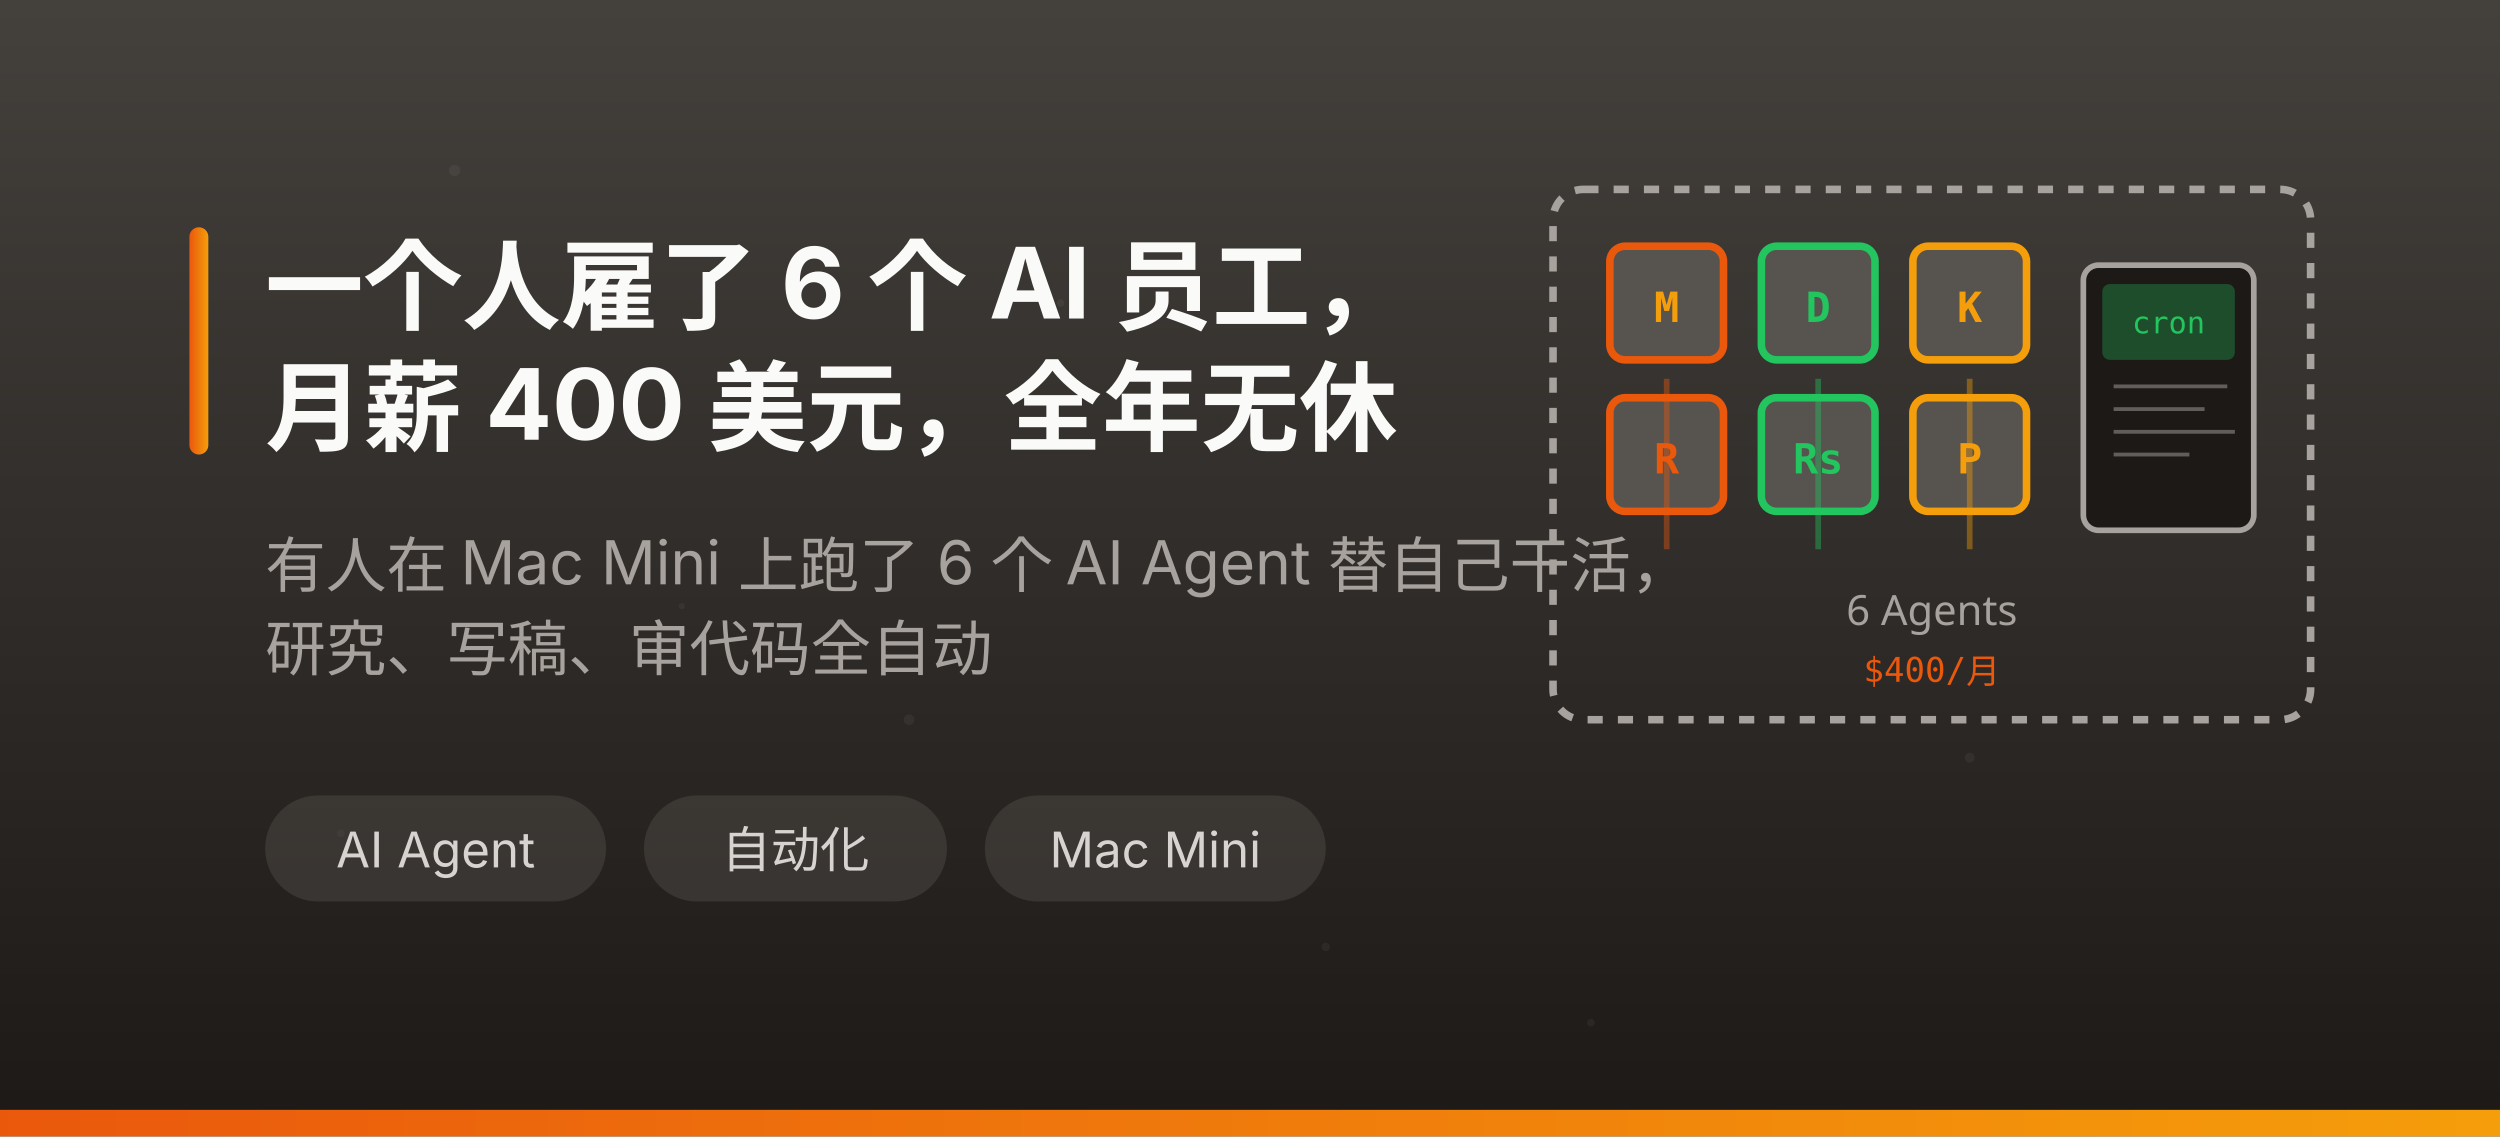
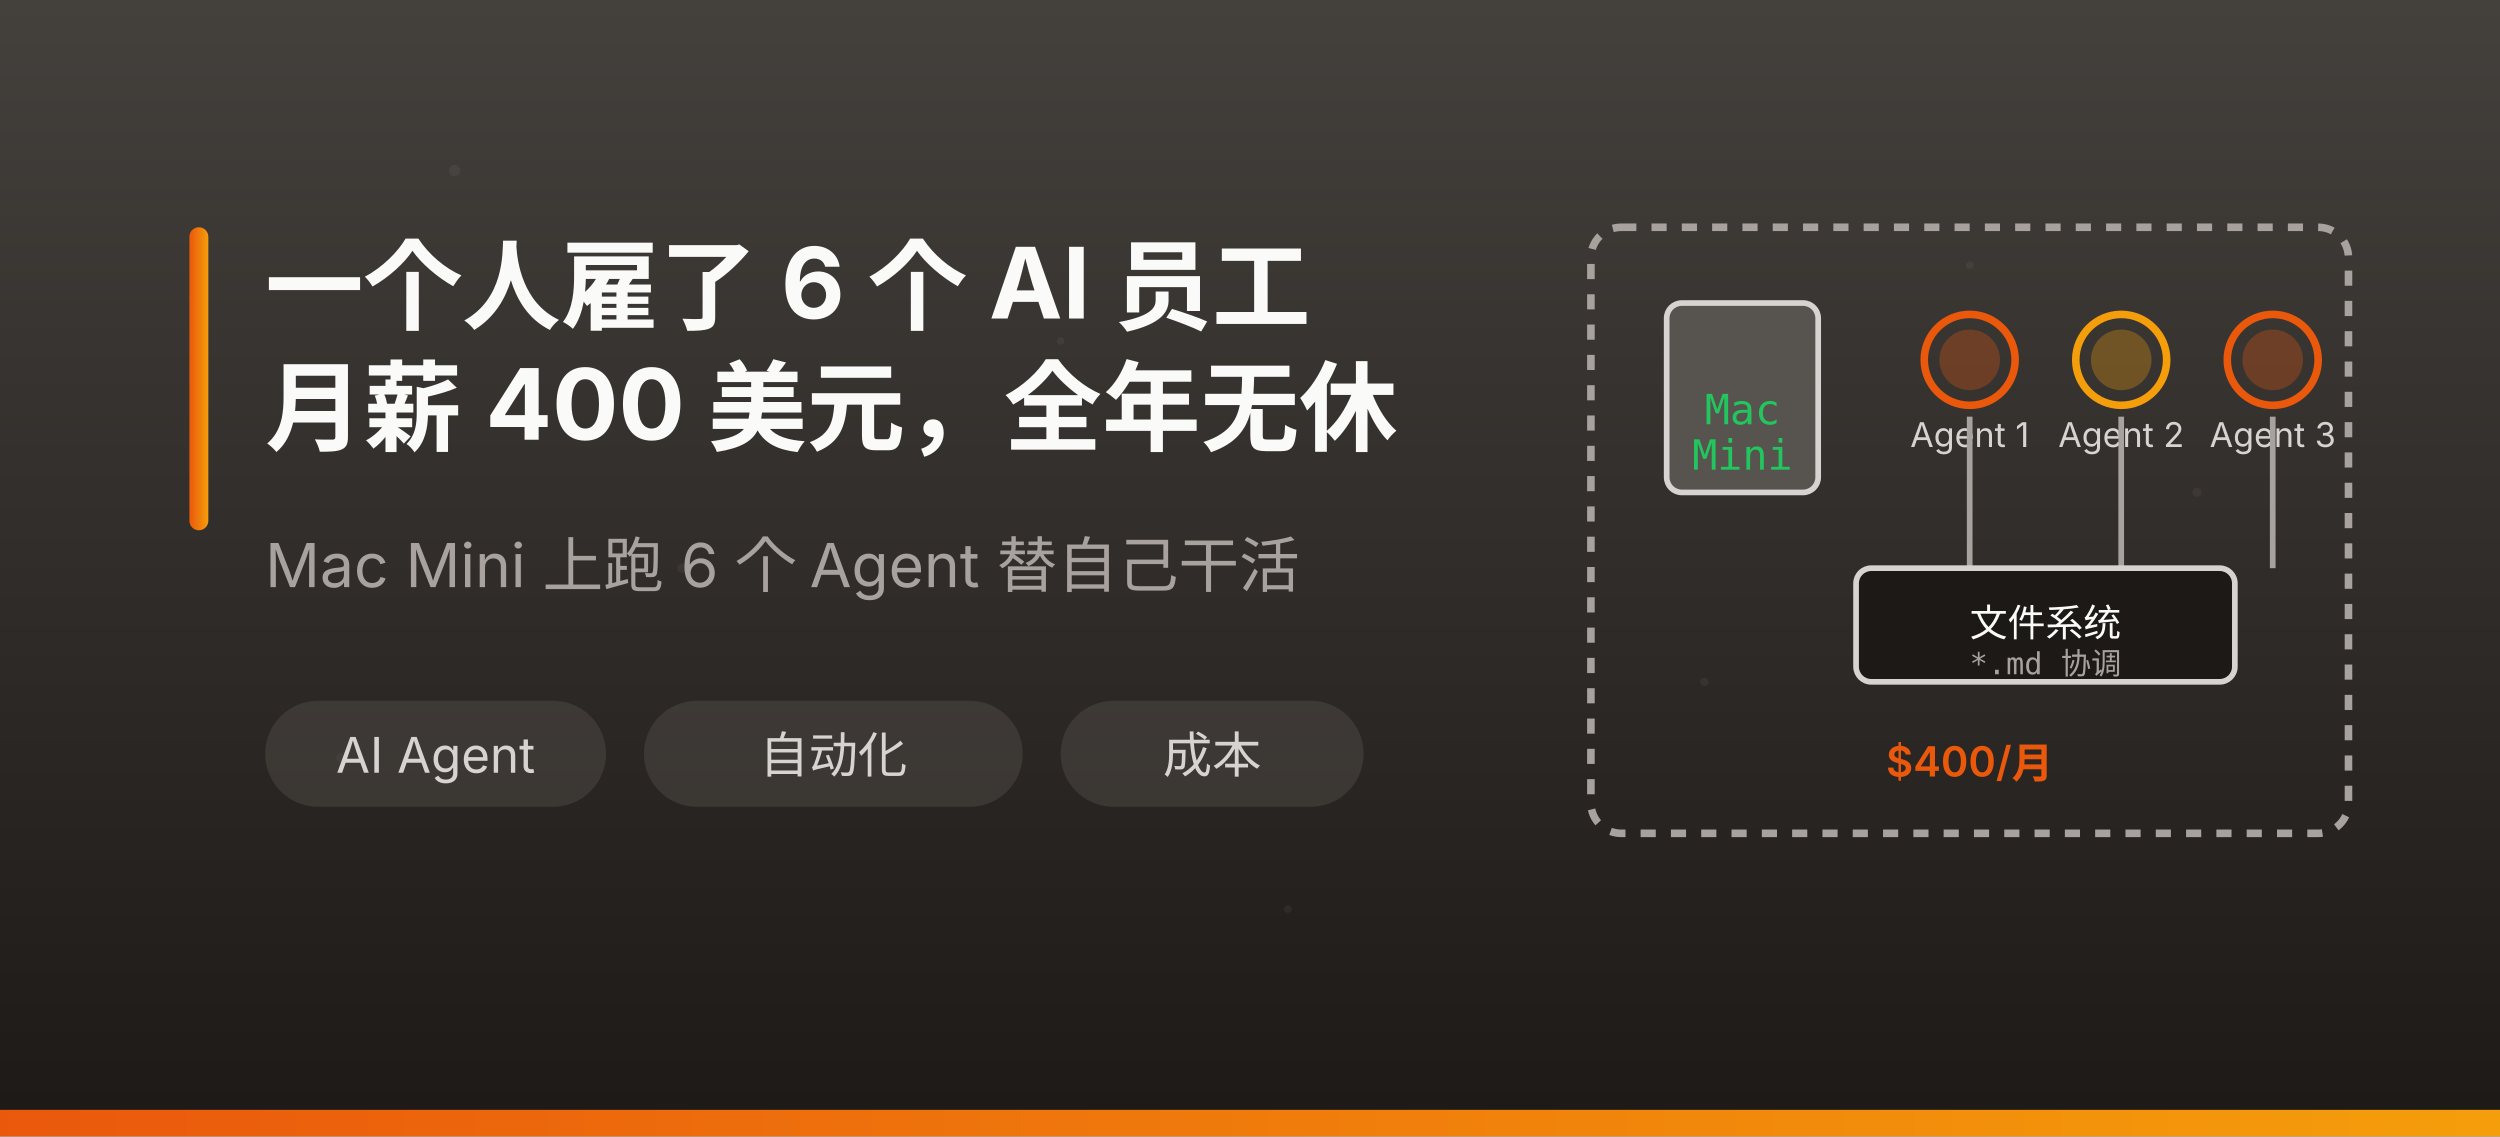
<svg xmlns="http://www.w3.org/2000/svg" viewBox="0 0 660 300">
  <defs>
    <linearGradient id="bgGrad" x1="0%" y1="0%" x2="0%" y2="100%">
      <stop offset="0%" style="stop-color:#44403C" />
      <stop offset="100%" style="stop-color:#1C1917" />
    </linearGradient>
    <linearGradient id="accentGrad" x1="0%" y1="0%" x2="100%" y2="0%">
      <stop offset="0%" style="stop-color:#EA580C" />
      <stop offset="100%" style="stop-color:#F59E0B" />
    </linearGradient>
  </defs>
  <rect width="660" height="300" fill="url(#bgGrad)" />
  <g opacity="0.06">
    <circle cx="120" cy="45" r="1.5" fill="#D6D3D1" />
-     <circle cx="280" cy="80" r="1" fill="#D6D3D1" />
-     <circle cx="450" cy="120" r="1.2" fill="#D6D3D1" />
-     <circle cx="180" cy="160" r="0.8" fill="#D6D3D1" />
-     <circle cx="520" cy="200" r="1.3" fill="#D6D3D1" />
-     <circle cx="90" cy="220" r="1" fill="#D6D3D1" />
-     <circle cx="350" cy="250" r="1.1" fill="#D6D3D1" />
-     <circle cx="580" cy="90" r="0.9" fill="#D6D3D1" />
-     <circle cx="240" cy="190" r="1.4" fill="#D6D3D1" />
-     <circle cx="420" cy="270" r="1" fill="#D6D3D1" />
+     <circle cx="280" cy="90" r="1" fill="#D6D3D1" />
+     <circle cx="180" cy="150" r="1.2" fill="#D6D3D1" />
+     <circle cx="520" cy="70" r="1" fill="#D6D3D1" />
+     <circle cx="90" cy="200" r="1.3" fill="#D6D3D1" />
+     <circle cx="450" cy="180" r="1.1" fill="#D6D3D1" />
+     <circle cx="340" cy="240" r="1" fill="#D6D3D1" />
+     <circle cx="580" cy="130" r="1.2" fill="#D6D3D1" />
  </g>
-   <rect x="50" y="60" width="5" height="60" fill="url(#accentGrad)" rx="2.5" />
-   <text x="70" y="85" font-family="system-ui, -apple-system, sans-serif" font-size="26" font-weight="bold" fill="#FAFAF9">
-     <tspan x="70" dy="0">一个人雇了 6 个 AI 员工，</tspan>
+   <rect x="50" y="60" width="5" height="80" fill="url(#accentGrad)" rx="2.5" />
+   <text x="70" y="85" font-family="system-ui,-apple-system,sans-serif" font-size="26" font-weight="700" fill="#FAFAF9">
+     <tspan x="70" dy="0">一个人雇了 6 个 AI 员工</tspan>
    <tspan x="70" dy="32">月薪 400 美元，全年无休</tspan>
  </text>
-   <text x="70" y="155" font-family="system-ui, -apple-system, sans-serif" font-size="16" fill="#A8A29E">
-     <tspan x="70" dy="0">有人在 Mac Mini 上跑了 6 个 AI Agent 替自己干活，</tspan>
-     <tspan x="70" dy="22">研究、写稿、审代码全自动</tspan>
+   <text x="70" y="155" font-family="system-ui,-apple-system,sans-serif" font-size="16" fill="#A8A29E">
+     Mac Mini 上跑 6 个 Agent 替自己干活
  </text>
-   <g transform="translate(70, 210)">
+   <g transform="translate(70, 185)">
    <rect width="90" height="28" rx="14" fill="#57534E" opacity="0.4" />
-     <text x="45" y="19" font-family="system-ui, -apple-system, sans-serif" font-size="13" fill="#D6D3D1" text-anchor="middle">AI Agent</text>
+     <text x="45" y="19" font-family="system-ui,-apple-system,sans-serif" font-size="13" fill="#D6D3D1" text-anchor="middle">AI Agent</text>
  </g>
-   <g transform="translate(170, 210)">
+   <g transform="translate(170, 185)">
+     <rect width="100" height="28" rx="14" fill="#57534E" opacity="0.4" />
+     <text x="50" y="19" font-family="system-ui,-apple-system,sans-serif" font-size="13" fill="#D6D3D1" text-anchor="middle">自动化</text>
+   </g>
+   <g transform="translate(280, 185)">
    <rect width="80" height="28" rx="14" fill="#57534E" opacity="0.4" />
-     <text x="40" y="19" font-family="system-ui, -apple-system, sans-serif" font-size="13" fill="#D6D3D1" text-anchor="middle">自动化</text>
+     <text x="40" y="19" font-family="system-ui,-apple-system,sans-serif" font-size="13" fill="#D6D3D1" text-anchor="middle">成本</text>
  </g>
-   <g transform="translate(260, 210)">
-     <rect width="90" height="28" rx="14" fill="#57534E" opacity="0.4" />
-     <text x="45" y="19" font-family="system-ui, -apple-system, sans-serif" font-size="13" fill="#D6D3D1" text-anchor="middle">Mac Mini</text>
+   <g transform="translate(420, 60)">
+     <rect x="0" y="0" width="200" height="160" rx="8" fill="none" stroke="#A8A29E" stroke-width="2" stroke-dasharray="4,4" />
+     <rect x="20" y="20" width="40" height="50" rx="4" fill="#57534E" stroke="#D6D3D1" stroke-width="1.5" />
+     <text x="40" y="52" font-family="monospace" font-size="11" fill="#22C55E" text-anchor="middle">Mac</text>
+     <text x="40" y="64" font-family="monospace" font-size="11" fill="#22C55E" text-anchor="middle">Mini</text>
+     <circle cx="100" cy="35" r="12" fill="none" stroke="#EA580C" stroke-width="2" />
+     <circle cx="100" cy="35" r="8" fill="#EA580C" opacity="0.3" />
+     <text x="100" y="58" font-family="system-ui,-apple-system,sans-serif" font-size="9" fill="#D6D3D1" text-anchor="middle">Agent 1</text>
+     <circle cx="140" cy="35" r="12" fill="none" stroke="#F59E0B" stroke-width="2" />
+     <circle cx="140" cy="35" r="8" fill="#F59E0B" opacity="0.3" />
+     <text x="140" y="58" font-family="system-ui,-apple-system,sans-serif" font-size="9" fill="#D6D3D1" text-anchor="middle">Agent 2</text>
+     <circle cx="180" cy="35" r="12" fill="none" stroke="#EA580C" stroke-width="2" />
+     <circle cx="180" cy="35" r="8" fill="#EA580C" opacity="0.3" />
+     <text x="180" y="58" font-family="system-ui,-apple-system,sans-serif" font-size="9" fill="#D6D3D1" text-anchor="middle">Agent 3</text>
+     <line x1="100" y1="50" x2="100" y2="90" stroke="#A8A29E" stroke-width="1.5" />
+     <line x1="140" y1="50" x2="140" y2="90" stroke="#A8A29E" stroke-width="1.5" />
+     <line x1="180" y1="50" x2="180" y2="90" stroke="#A8A29E" stroke-width="1.5" />
+     <rect x="70" y="90" width="100" height="30" rx="4" fill="#1C1917" stroke="#D6D3D1" stroke-width="1.5" />
+     <text x="120" y="108" font-family="monospace" font-size="10" fill="#FAFAF9" text-anchor="middle">文件系统</text>
+     <text x="120" y="118" font-family="monospace" font-size="8" fill="#A8A29E" text-anchor="middle">*.md 协调</text>
+     <text x="100" y="145" font-family="system-ui,-apple-system,sans-serif" font-size="11" fill="#EA580C" font-weight="600" text-anchor="middle">$400/月</text>
  </g>
-   <g transform="translate(410, 50)">
-     <rect x="0" y="0" width="200" height="140" rx="8" fill="none" stroke="#A8A29E" stroke-width="2" stroke-dasharray="4,4" />
-     <rect x="15" y="15" width="30" height="30" rx="4" fill="#57534E" stroke="#EA580C" stroke-width="2" />
-     <text x="30" y="35" font-family="monospace" font-size="11" fill="#F59E0B" text-anchor="middle" font-weight="bold">M</text>
-     <rect x="55" y="15" width="30" height="30" rx="4" fill="#57534E" stroke="#22C55E" stroke-width="2" />
-     <text x="70" y="35" font-family="monospace" font-size="11" fill="#22C55E" text-anchor="middle" font-weight="bold">D</text>
-     <rect x="95" y="15" width="30" height="30" rx="4" fill="#57534E" stroke="#F59E0B" stroke-width="2" />
-     <text x="110" y="35" font-family="monospace" font-size="11" fill="#F59E0B" text-anchor="middle" font-weight="bold">K</text>
-     <rect x="15" y="55" width="30" height="30" rx="4" fill="#57534E" stroke="#EA580C" stroke-width="2" />
-     <text x="30" y="75" font-family="monospace" font-size="11" fill="#EA580C" text-anchor="middle" font-weight="bold">R</text>
-     <rect x="55" y="55" width="30" height="30" rx="4" fill="#57534E" stroke="#22C55E" stroke-width="2" />
-     <text x="70" y="75" font-family="monospace" font-size="11" fill="#22C55E" text-anchor="middle" font-weight="bold">Rs</text>
-     <rect x="95" y="55" width="30" height="30" rx="4" fill="#57534E" stroke="#F59E0B" stroke-width="2" />
-     <text x="110" y="75" font-family="monospace" font-size="11" fill="#F59E0B" text-anchor="middle" font-weight="bold">P</text>
-     <line x1="30" y1="50" x2="30" y2="95" stroke="#EA580C" stroke-width="1.5" opacity="0.4" />
-     <line x1="70" y1="50" x2="70" y2="95" stroke="#22C55E" stroke-width="1.5" opacity="0.4" />
-     <line x1="110" y1="50" x2="110" y2="95" stroke="#F59E0B" stroke-width="1.5" opacity="0.4" />
-     <rect x="140" y="20" width="45" height="70" rx="4" fill="#1C1917" stroke="#A8A29E" stroke-width="1.5" />
-     <rect x="145" y="25" width="35" height="20" rx="2" fill="#22C55E" opacity="0.3" />
-     <text x="162.5" y="38" font-family="monospace" font-size="8" fill="#22C55E" text-anchor="middle">cron</text>
-     <line x1="148" y1="52" x2="178" y2="52" stroke="#A8A29E" stroke-width="1" opacity="0.5" />
-     <line x1="148" y1="58" x2="172" y2="58" stroke="#A8A29E" stroke-width="1" opacity="0.5" />
-     <line x1="148" y1="64" x2="180" y2="64" stroke="#A8A29E" stroke-width="1" opacity="0.5" />
-     <line x1="148" y1="70" x2="168" y2="70" stroke="#A8A29E" stroke-width="1" opacity="0.5" />
-     <text x="100" y="115" font-family="system-ui, sans-serif" font-size="11" fill="#A8A29E" text-anchor="middle">6 Agents</text>
-     <text x="100" y="130" font-family="monospace" font-size="9" fill="#EA580C" text-anchor="middle">$400/月</text>
-   </g>
-   <rect x="0" y="293" width="660" height="7" fill="url(#accentGrad)" />
+   <rect y="293" width="660" height="7" fill="url(#accentGrad)" />
</svg>
